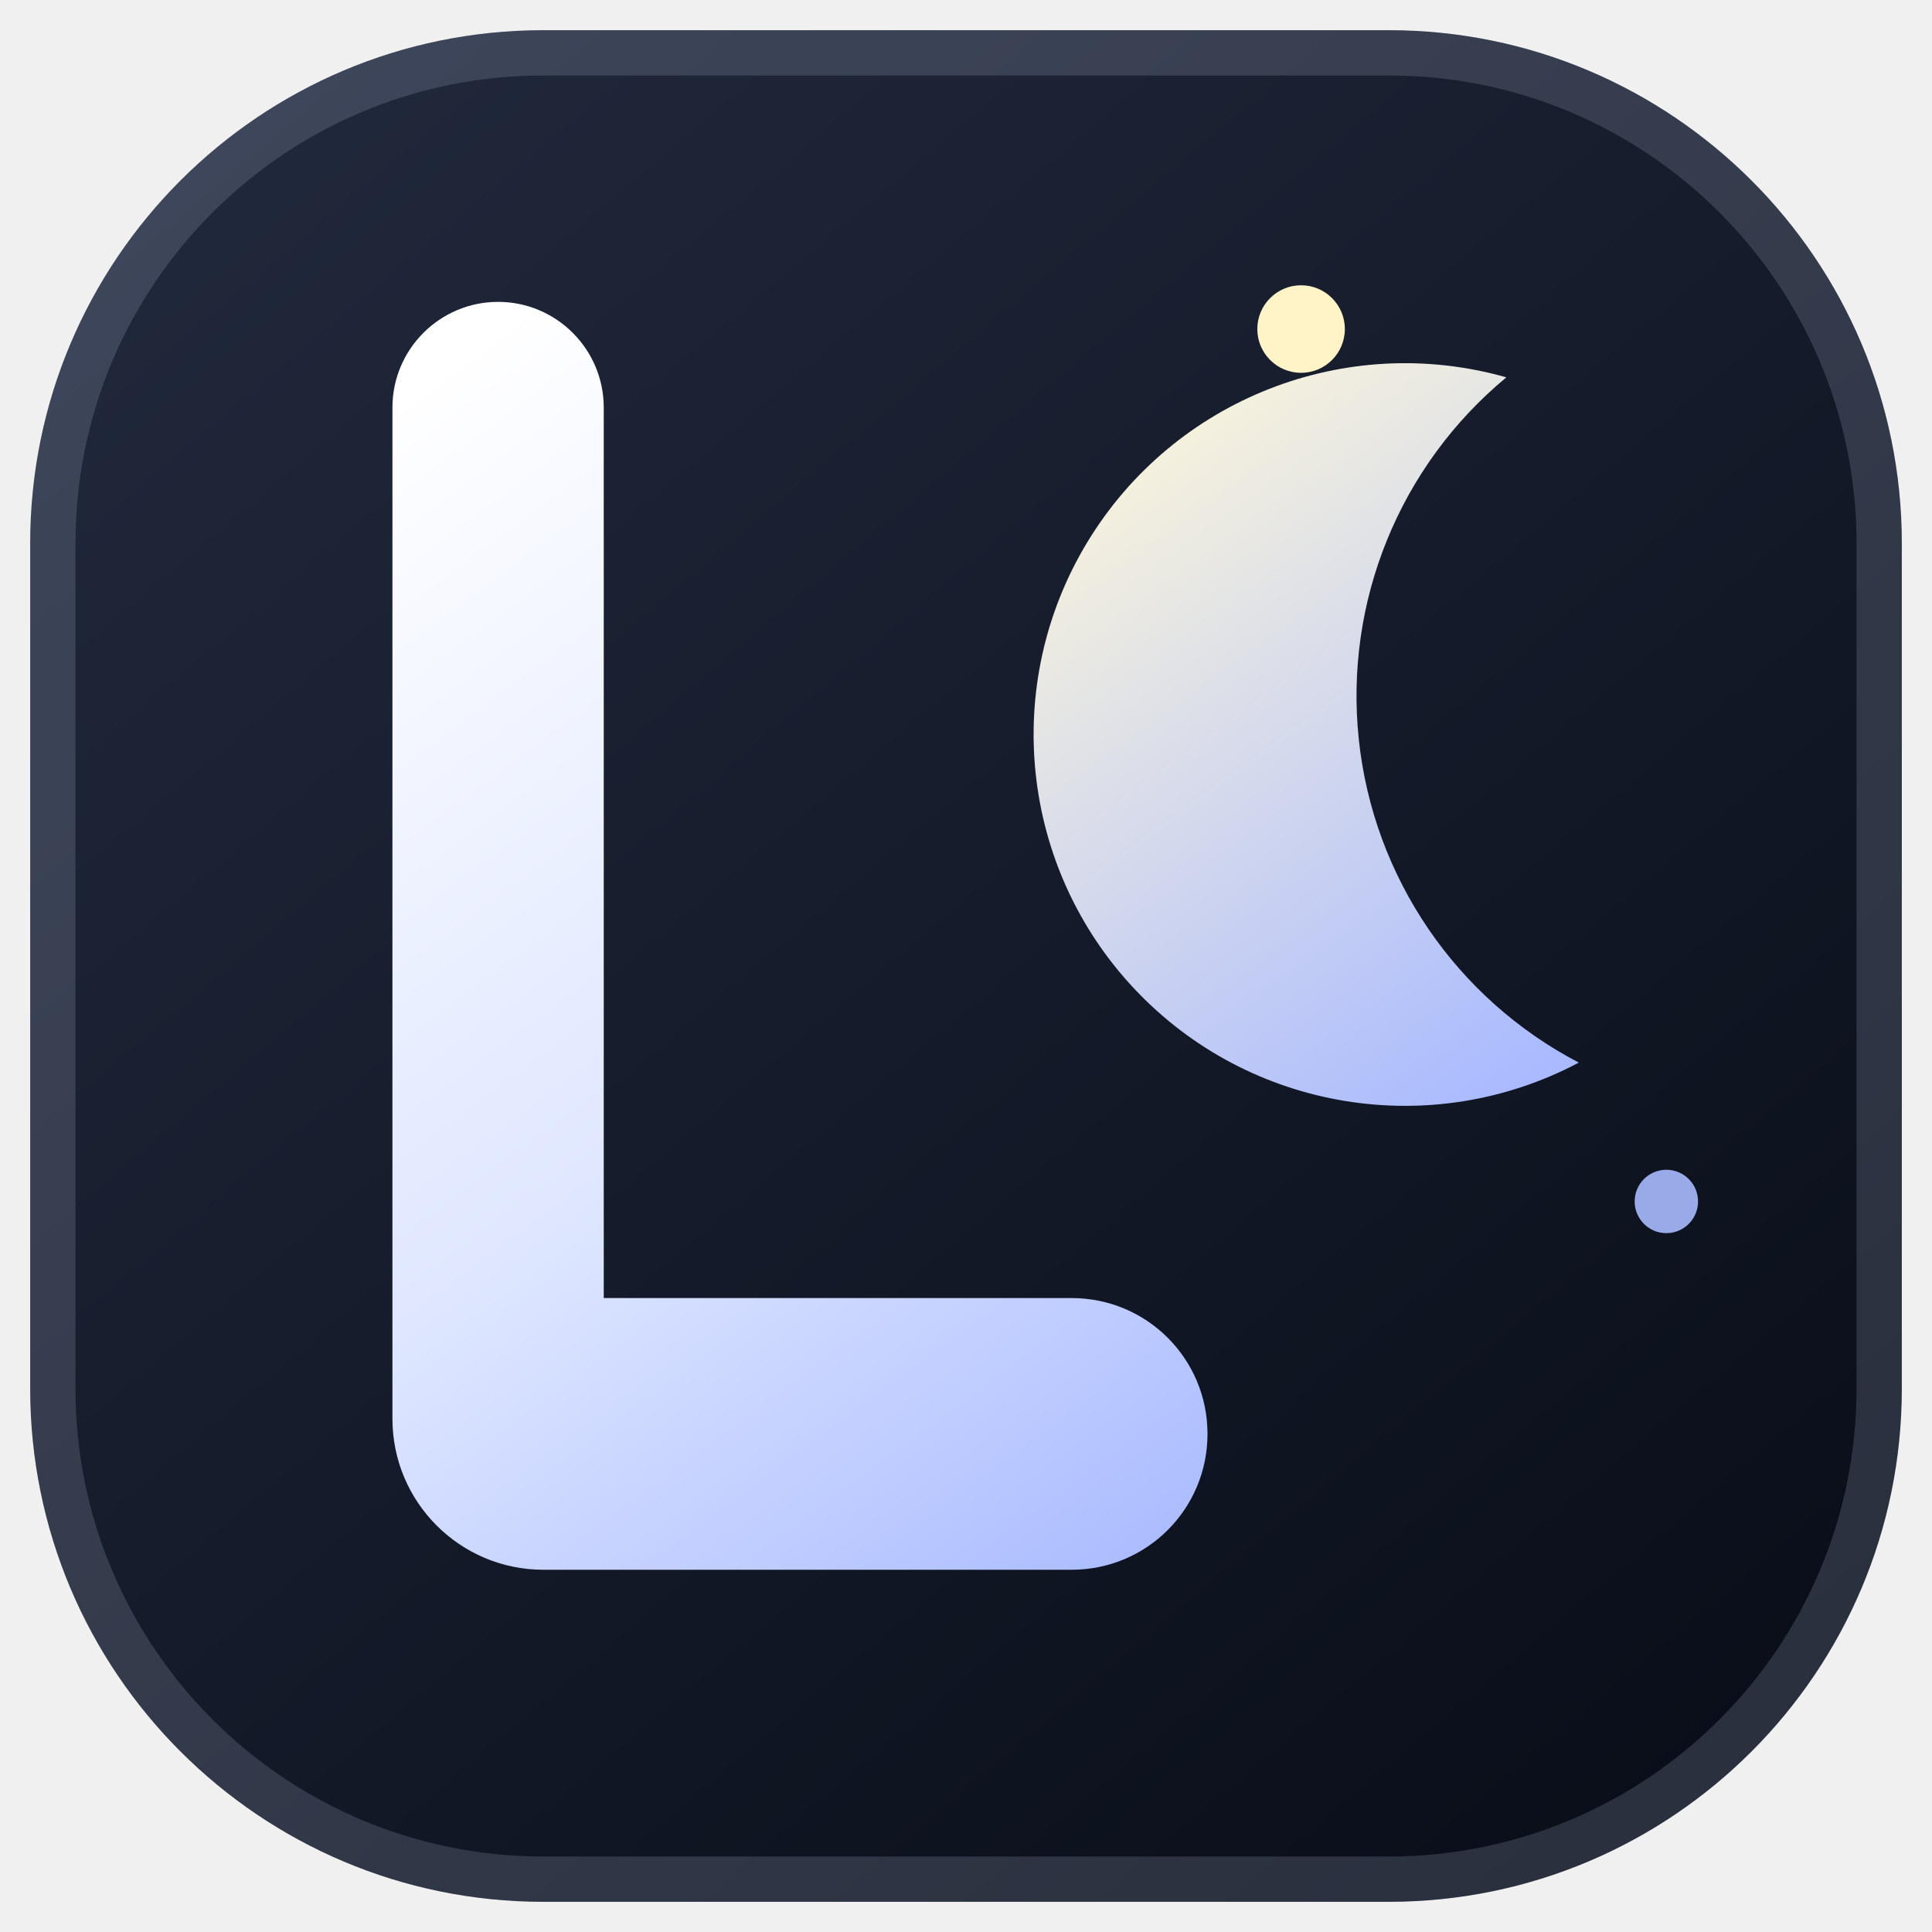
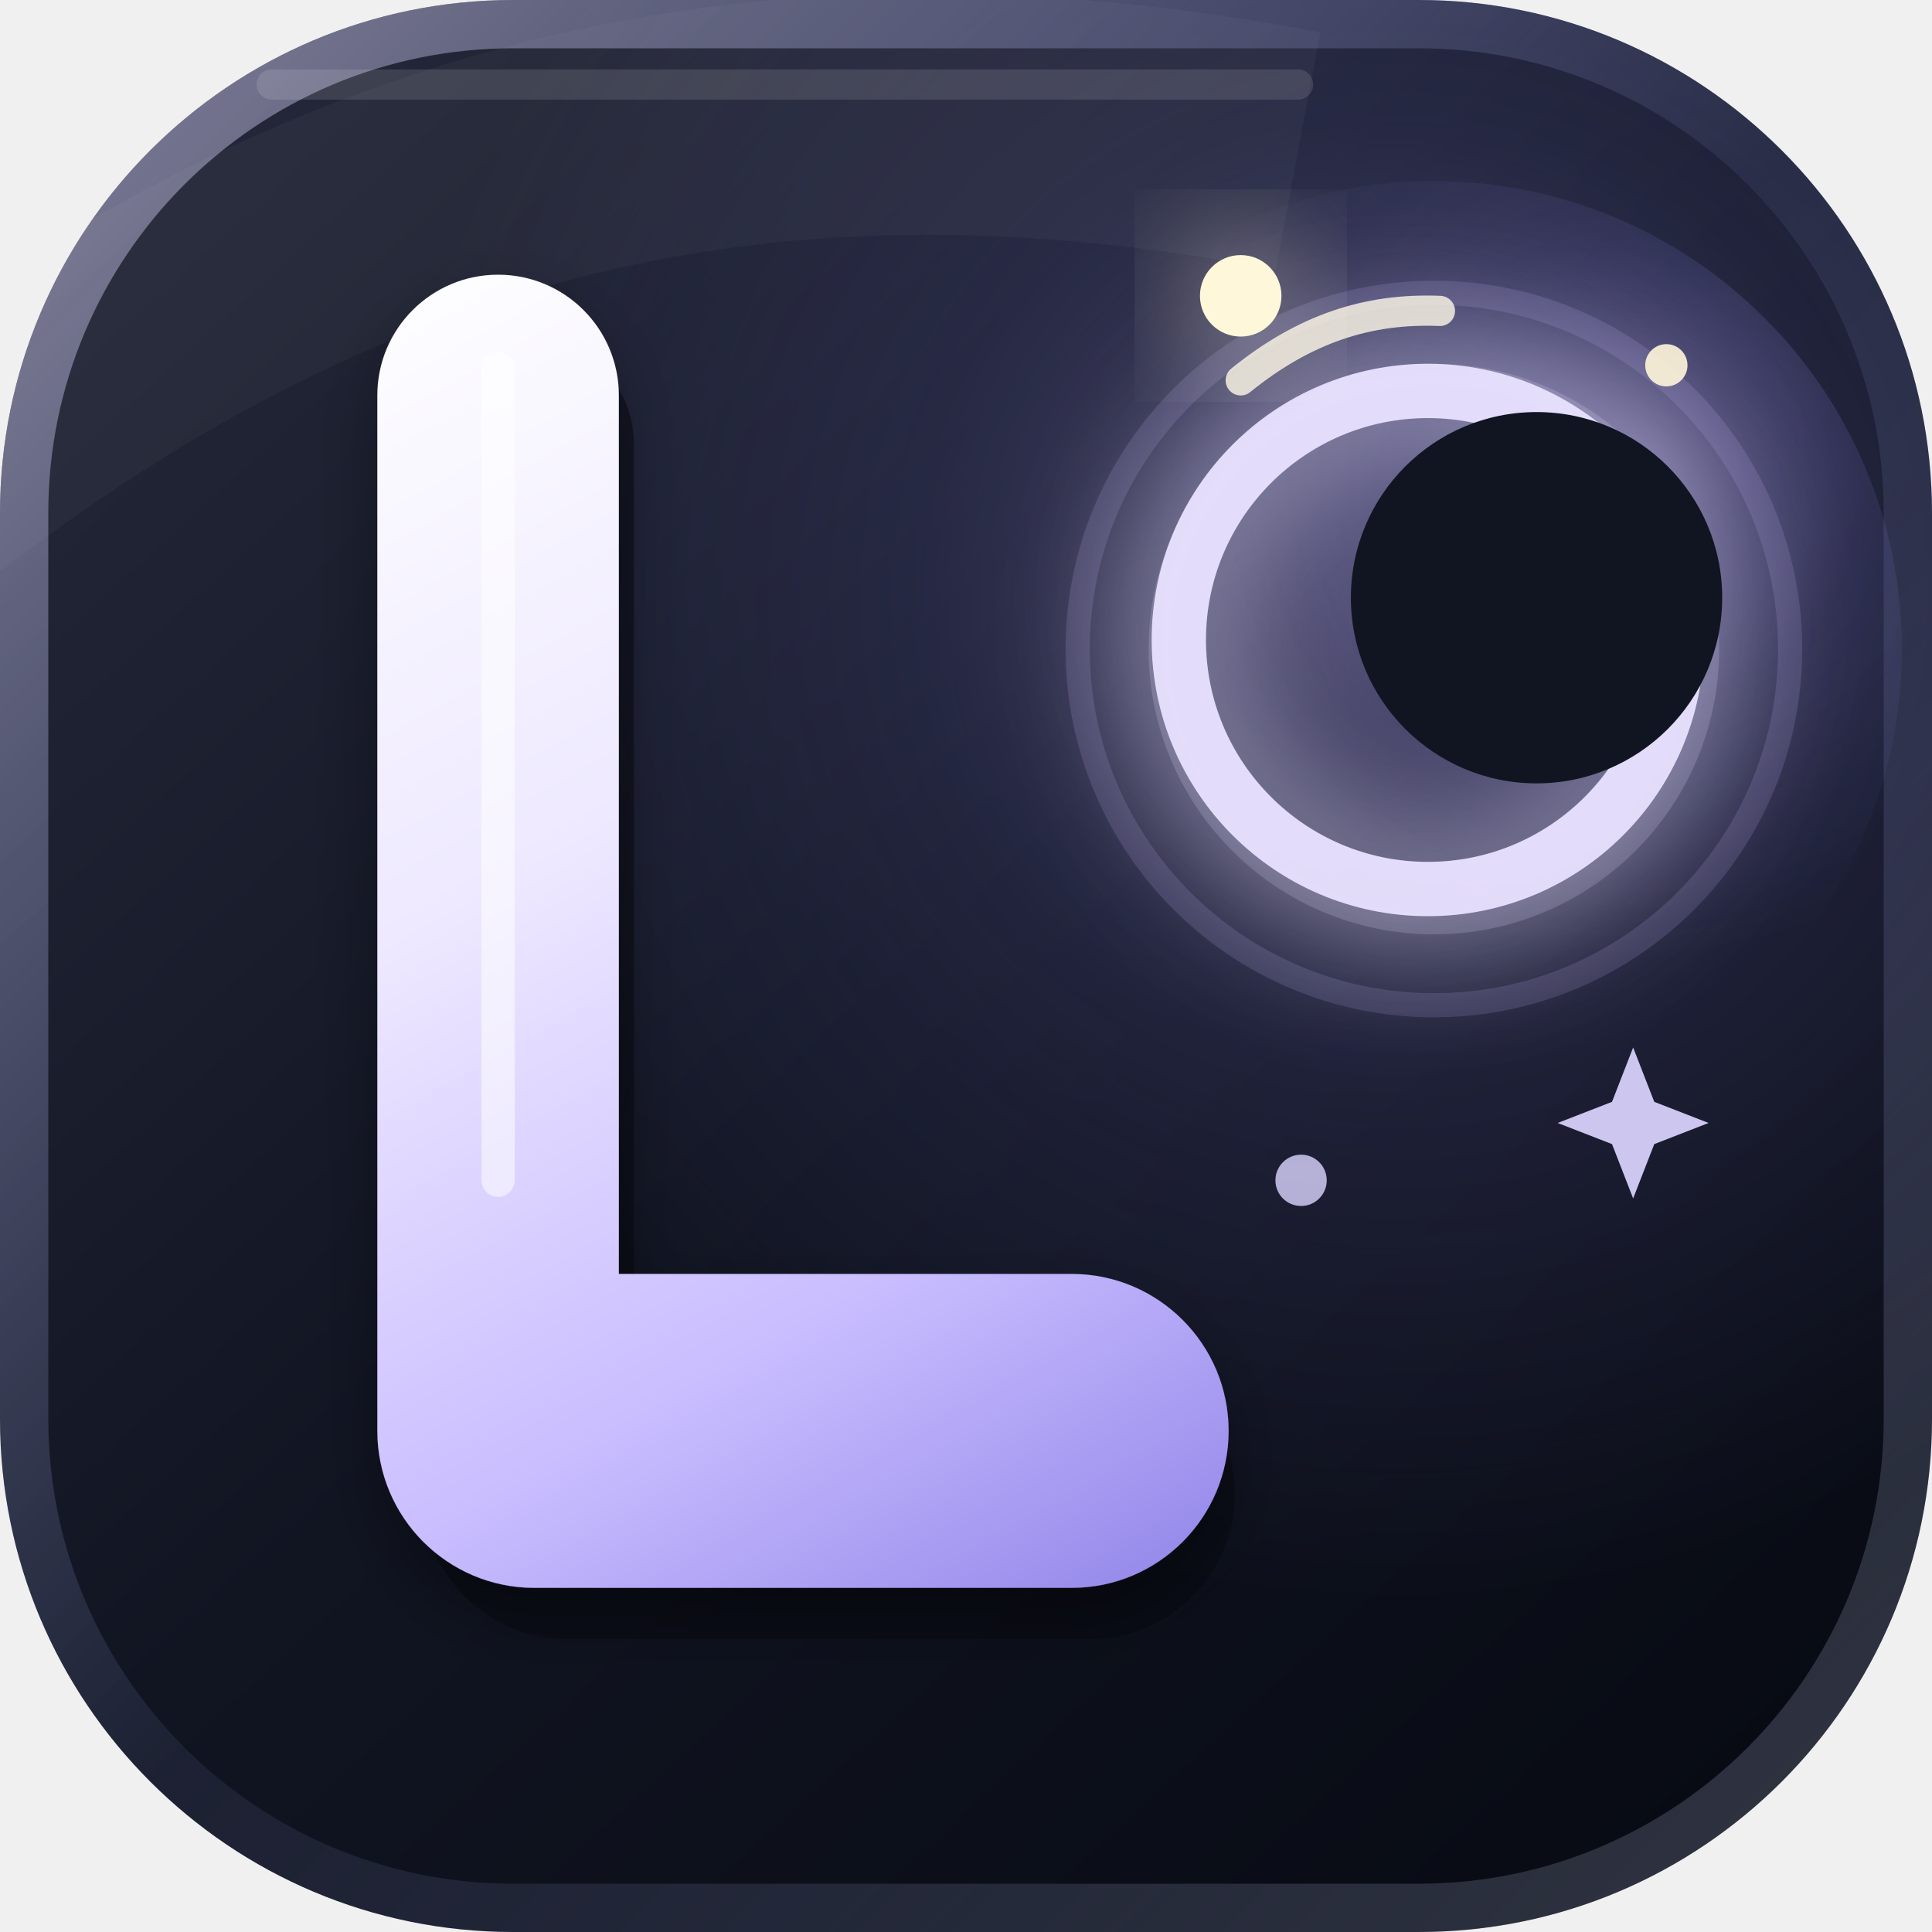
<svg xmlns="http://www.w3.org/2000/svg" viewBox="0 0 64 64" role="img" aria-label="Lumio">
  <defs>
-     <linearGradient id="tile" x1="8" y1="4" x2="57" y2="62" gradientUnits="userSpaceOnUse">
-       <stop stop-color="#20283b" />
-       <stop offset="1" stop-color="#090d18" />
+     <linearGradient id="bg" x1="5" y1="3" x2="60" y2="63" gradientUnits="userSpaceOnUse">
+       <stop stop-color="#25283a" />
+       <stop offset=".48" stop-color="#111522" />
+       <stop offset="1" stop-color="#070a12" />
    </linearGradient>
-     <linearGradient id="mark" x1="16" y1="11" x2="47" y2="53" gradientUnits="userSpaceOnUse">
-       <stop stop-color="#ffffff" />
-       <stop offset=".48" stop-color="#dfe7ff" />
-       <stop offset="1" stop-color="#9bafff" />
+     <linearGradient id="letter" x1="13" y1="8" x2="39" y2="54" gradientUnits="userSpaceOnUse">
+       <stop stop-color="#fff" />
+       <stop offset=".38" stop-color="#eee9ff" />
+       <stop offset=".72" stop-color="#c9bdff" />
+       <stop offset="1" stop-color="#8f83e8" />
    </linearGradient>
-     <linearGradient id="moon" x1="37" y1="12" x2="53" y2="34" gradientUnits="userSpaceOnUse">
-       <stop stop-color="#fff8d9" />
-       <stop offset="1" stop-color="#a9baff" />
+     <linearGradient id="moon" x1="37" y1="12" x2="54" y2="35" gradientUnits="userSpaceOnUse">
+       <stop stop-color="#fffdf2" />
+       <stop offset=".45" stop-color="#e7e0ff" />
+       <stop offset="1" stop-color="#a7b5ff" />
    </linearGradient>
+     <radialGradient id="halo" cx="72%" cy="31%" r="52%">
+       <stop stop-color="#c5b7ff" stop-opacity=".36" />
+       <stop offset=".48" stop-color="#8c83e8" stop-opacity=".13" />
+       <stop offset="1" stop-color="#8c83e8" stop-opacity="0" />
+     </radialGradient>
+     <linearGradient id="rim" x1="0" y1="0" x2="1" y2="1">
+       <stop stop-color="#e5ddff" stop-opacity=".48" />
+       <stop offset=".5" stop-color="#a6b5ff" stop-opacity=".08" />
+       <stop offset="1" stop-color="#d9dfff" stop-opacity=".2" />
+     </linearGradient>
+     <filter id="moonGlow" x="-80%" y="-80%" width="260%" height="260%">
+       <feGaussianBlur stdDeviation="2.2" result="blur" />
+       <feMerge>
+         <feMergeNode in="blur" />
+         <feMergeNode in="SourceGraphic" />
+       </feMerge>
+     </filter>
+     <filter id="letterShadow" x="-30%" y="-20%" width="160%" height="160%">
+       <feGaussianBlur in="SourceAlpha" stdDeviation="1.1" result="blur" />
+       <feOffset dy="1" result="offset" />
+       <feComponentTransfer>
+         <feFuncA type="linear" slope=".35" />
+       </feComponentTransfer>
+       <feMerge>
+         <feMergeNode />
+         <feMergeNode in="SourceGraphic" />
+       </feMerge>
+     </filter>
+     <clipPath id="tileClip">
+       <rect width="64" height="64" rx="17" />
+     </clipPath>
  </defs>
-   <rect x="1" y="1" width="62" height="62" rx="17" fill="url(#tile)" />
-   <rect x="1.75" y="1.75" width="60.5" height="60.5" rx="16.25" fill="none" stroke="#d9e2ff" stroke-opacity=".16" stroke-width="1.5" />
-   <path d="M13 13.5C13 11.57 14.57 10 16.5 10S20 11.57 20 13.5V43h15.5c2.49 0 4.5 2.01 4.5 4.5S37.99 52 35.5 52H18c-2.76 0-5-2.24-5-5V13.5Z" fill="url(#mark)" />
-   <path d="M49.9 12.5a12.3 12.3 0 1 0 2.4 22.7A13.7 13.7 0 0 1 49.9 12.5Z" fill="url(#moon)" />
-   <circle cx="43.1" cy="10.9" r="1.45" fill="#fff4c8" />
-   <circle cx="55.2" cy="39.8" r="1.05" fill="#a9baff" opacity=".9" />
+   <g clip-path="url(#tileClip)">
+     <rect width="64" height="64" rx="17" fill="url(#bg)" />
+     <rect width="64" height="64" fill="url(#halo)" />
+     <path d="M-4 17C12 4 27 2 43 5" fill="none" stroke="#fff" stroke-opacity=".035" stroke-width="8" />
+     <circle cx="47.5" cy="21.5" r="15.5" fill="url(#halo)" />
+     <circle cx="47.5" cy="21.5" r="11.8" fill="none" stroke="#c9c0ff" stroke-opacity=".15" stroke-width=".8" />
+     <circle cx="47.5" cy="21.5" r="9.1" fill="none" stroke="#e5deff" stroke-opacity=".18" stroke-width=".7" />
+     <path d="M14 13.5C14 11.57 15.57 10 17.5 10S21 11.57 21 13.5V43.5H36.1C38.75 43.5 40.9 45.65 40.9 48.3S38.75 53.1 36.1 53.1H18.8C16.15 53.1 14 50.95 14 48.3V13.5Z" fill="#070911" opacity=".55" transform="translate(0 1.2)" />
+     <path d="M12.5 13.1C12.5 10.89 14.29 9.1 16.5 9.1S20.5 10.89 20.5 13.1V42.2H35.5C38.37 42.2 40.7 44.53 40.7 47.4S38.37 52.6 35.5 52.6H17.7C14.83 52.6 12.5 50.27 12.5 47.4V13.1Z" fill="url(#letter)" filter="url(#letterShadow)" />
+     <path d="M16.5 12.2V39.1" stroke="#fff" stroke-opacity=".52" stroke-width="1.1" stroke-linecap="round" />
+     <circle cx="47.3" cy="21.2" r="8.25" fill="none" stroke="#e8e1ff" stroke-width="1.8" stroke-opacity=".95" filter="url(#moonGlow)" />
+     <circle cx="50.9" cy="19.8" r="6.15" fill="#111522" />
+     <path d="M41.1 12.6C43.2 10.9 45.3 10.2 47.7 10.3" fill="none" stroke="#fff9e8" stroke-width="1" stroke-linecap="round" stroke-opacity=".8" />
+     <circle cx="41.1" cy="9.8" r="1.35" fill="#fff7d9" filter="url(#moonGlow)" />
+     <path d="M54.1 34.7l.7 1.8 1.8.7-1.8.7-.7 1.8-.7-1.8-1.8-.7 1.8-.7Z" fill="#dcd6ff" opacity=".92" />
+     <circle cx="43.1" cy="39.1" r=".85" fill="#dcd6ff" opacity=".8" />
+     <circle cx="55.2" cy="12.1" r=".7" fill="#fff6d9" opacity=".9" />
+     <rect x=".8" y=".8" width="62.4" height="62.4" rx="16.2" fill="none" stroke="url(#rim)" stroke-width="1.6" />
+     <path d="M9 2.8H43" stroke="#fff" stroke-opacity=".12" stroke-width="1" stroke-linecap="round" />
+   </g>
</svg>
